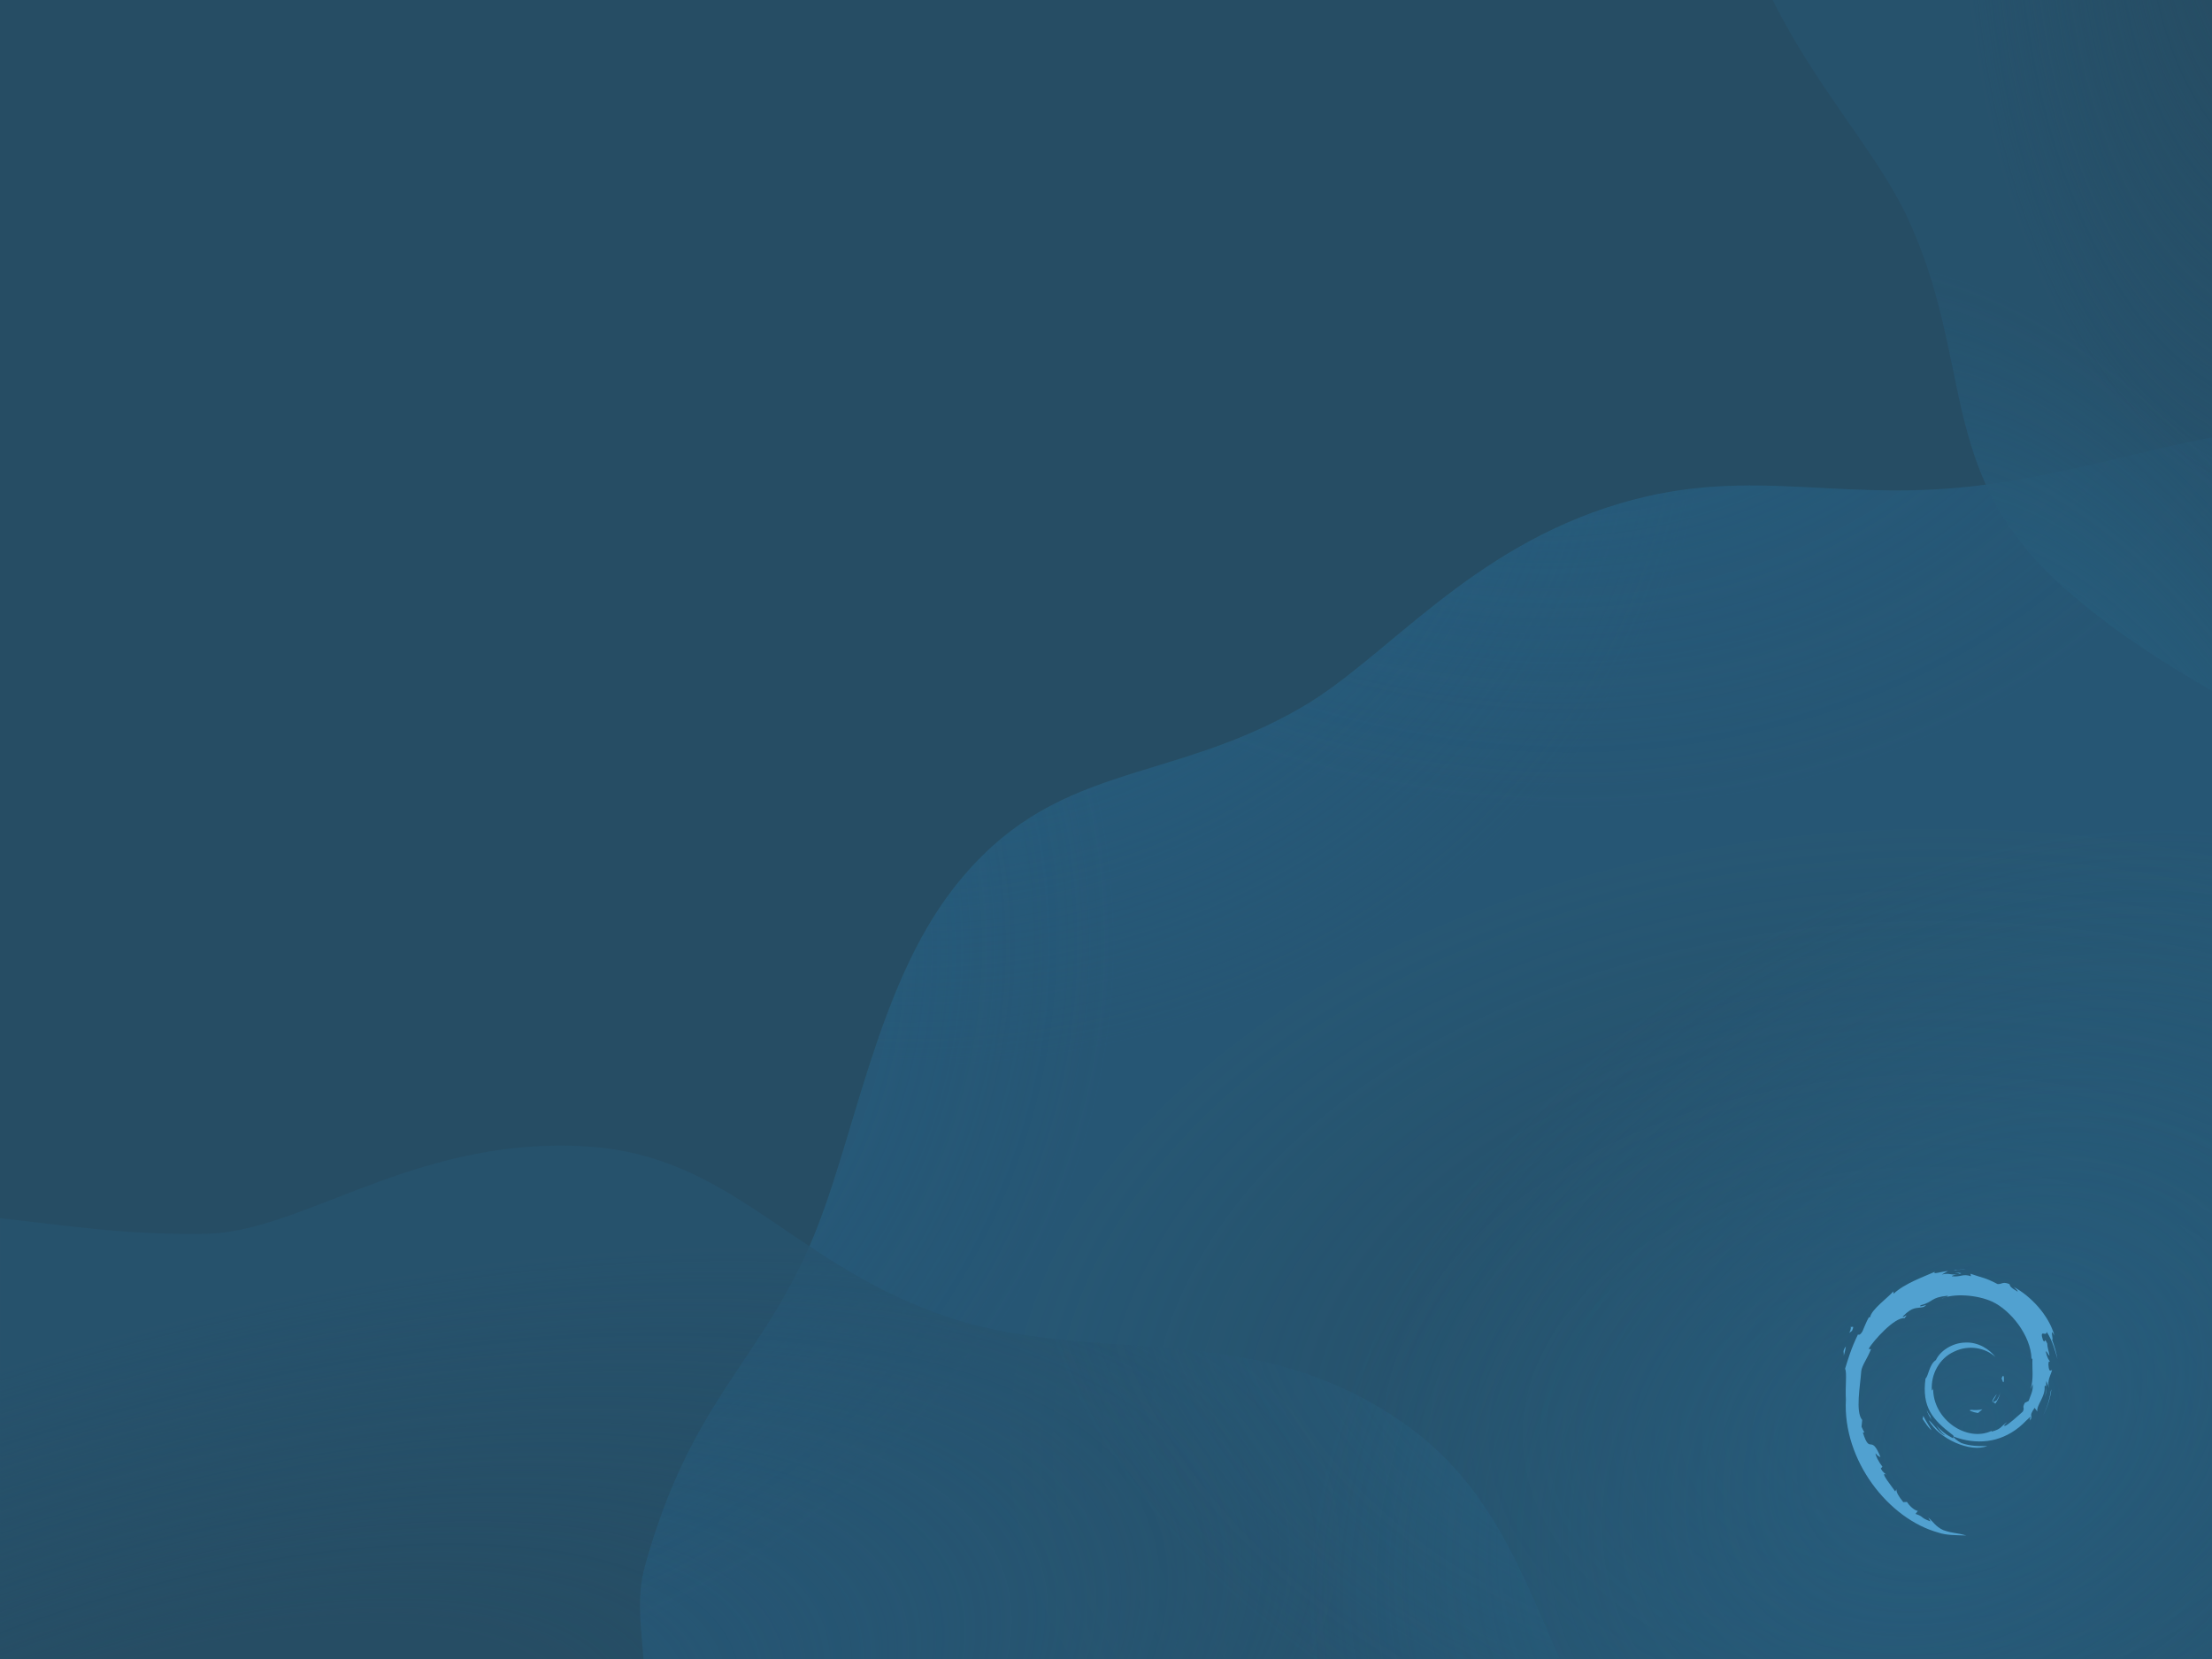
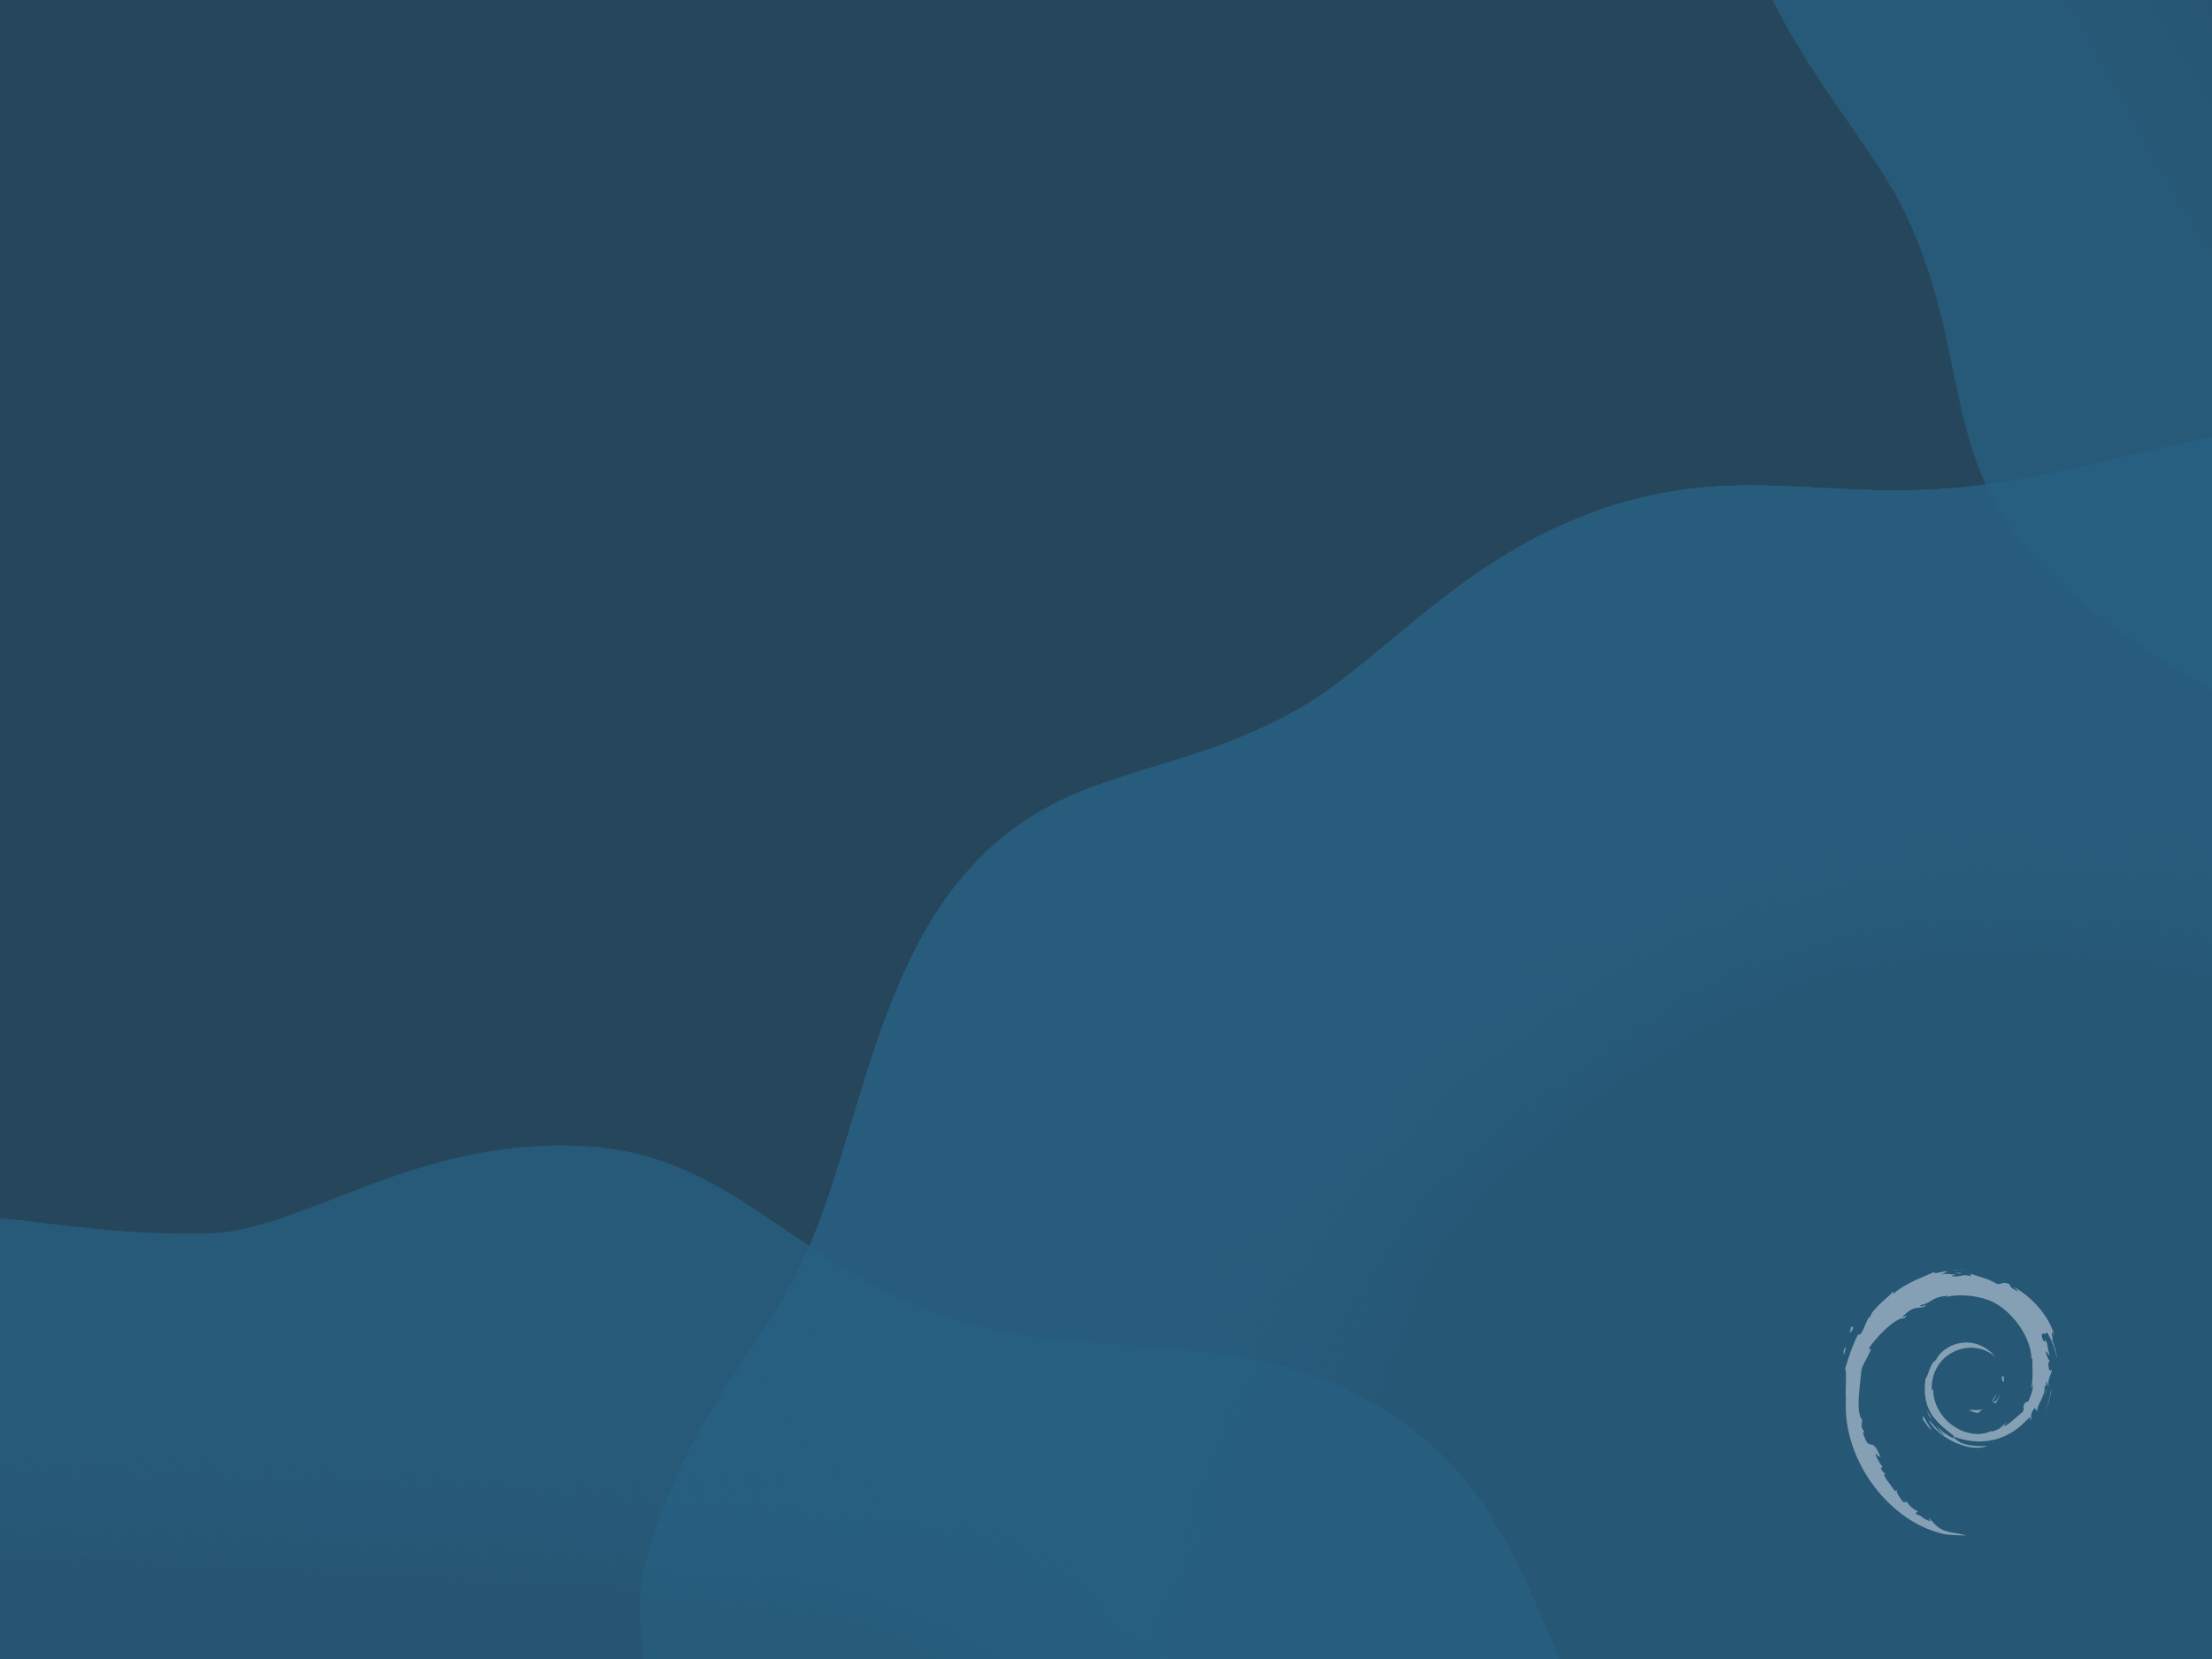
<svg xmlns="http://www.w3.org/2000/svg" xmlns:xlink="http://www.w3.org/1999/xlink" width="640" height="480" viewBox="0 0 169.333 127" version="1.1" id="svg5">
  <defs id="defs2">
+     <linearGradient id="linearGradient3665">
+       <stop style="stop-color:#276082;stop-opacity:1;" offset="0" id="stop3661" />
+       <stop style="stop-color:#276082;stop-opacity:0;" offset="1" id="stop3663" />
+     </linearGradient>
+     <linearGradient id="linearGradient3638">
+       <stop style="stop-color:#276082;stop-opacity:1;" offset="0" id="stop3634" />
+       <stop style="stop-color:#276082;stop-opacity:0;" offset="1" id="stop3636" />
+     </linearGradient>
+     <linearGradient id="linearGradient3502">
+       <stop style="stop-color:#276082;stop-opacity:1;" offset="0" id="stop3498" />
+       <stop style="stop-color:#276082;stop-opacity:0;" offset="1" id="stop3500" />
+     </linearGradient>
    <linearGradient id="linearGradient4069">
      <stop style="stop-color:#276082;stop-opacity:0;" offset="0" id="stop4067" />
      <stop style="stop-color:#276082;stop-opacity:1;" offset="1" id="stop4065" />
    </linearGradient>
    <linearGradient id="linearGradient4038">
      <stop style="stop-color:#276082;stop-opacity:1" offset="0" id="stop4036" />
      <stop style="stop-color:#276082;stop-opacity:0;" offset="1" id="stop4034" />
    </linearGradient>
    <linearGradient id="linearGradient4024">
      <stop style="stop-color:#276082;stop-opacity:0.809;" offset="0" id="stop4020" />
      <stop style="stop-color:#276082;stop-opacity:0;" offset="1" id="stop4022" />
    </linearGradient>
    <linearGradient id="linearGradient3997">
      <stop style="stop-color:#27678d;stop-opacity:0.909;" offset="0" id="stop3993" />
      <stop style="stop-color:#27678d;stop-opacity:0;" offset="1" id="stop3995" />
    </linearGradient>
    <linearGradient id="linearGradient3986">
      <stop style="stop-color:#27678d;stop-opacity:1;" offset="0" id="stop3982" />
      <stop style="stop-color:#27678d;stop-opacity:0;" offset="1" id="stop3984" />
    </linearGradient>
    <linearGradient id="linearGradient3922">
      <stop style="stop-color:#26536e;stop-opacity:0;" offset="0.297" id="stop3920" />
      <stop style="stop-color:#26536e;stop-opacity:1;" offset="1" id="stop3918" />
    </linearGradient>
    <linearGradient id="linearGradient3833">
      <stop style="stop-color:#26536e;stop-opacity:0;" offset="0.341" id="stop3831" />
      <stop style="stop-color:#26536e;stop-opacity:1;" offset="1" id="stop3829" />
    </linearGradient>
    <radialGradient xlink:href="#linearGradient3833" id="radialGradient3835" cx="12.924" cy="205.737" fx="12.924" fy="205.737" r="59.697" gradientTransform="matrix(1.491982,-0.4395181,0.1760151,0.5974986,-42.57125,22.48808)" gradientUnits="userSpaceOnUse" />
    <radialGradient xlink:href="#linearGradient3922" id="radialGradient3924" cx="187.837" cy="24.251" fx="187.837" fy="24.251" r="16.379" gradientTransform="matrix(-1.50713,0.01616118,-0.03079869,-2.872168,459.3594,58.54484)" gradientUnits="userSpaceOnUse" />
    <radialGradient xlink:href="#linearGradient3986" id="radialGradient3988" cx="149.192" cy="109.967" fx="149.192" fy="109.967" r="31.434" gradientTransform="matrix(1.70855,-0.3426547,0.238867,1.268638,-172.8705,67.67719)" gradientUnits="userSpaceOnUse" />
    <radialGradient xlink:href="#linearGradient3997" id="radialGradient3999" cx="160.11" cy="53.518" fx="160.11" fy="53.518" r="16.379" gradientTransform="matrix(1.512967,-0.7291776,1.436859,2.981332,-159.0294,27.3499)" gradientUnits="userSpaceOnUse" />
    <radialGradient xlink:href="#linearGradient4024" id="radialGradient4026" cx="136.031" cy="116.96" fx="136.031" fy="116.96" r="59.697" gradientTransform="matrix(-0.7252467,-0.3605373,0.2353165,-0.473356,195.4163,209.1282)" gradientUnits="userSpaceOnUse" />
    <radialGradient xlink:href="#linearGradient4038" id="radialGradient4042" gradientUnits="userSpaceOnUse" gradientTransform="matrix(-0.06529258,0.9024465,-1.040328,-0.07526835,-91.67376,-47.91152)" cx="3.323" cy="-59.43" fx="3.323" fy="-59.43" r="60.074" />
    <radialGradient xlink:href="#linearGradient4038" id="radialGradient4049" gradientUnits="userSpaceOnUse" gradientTransform="matrix(0.2818479,0.8597876,-0.9243653,0.3030171,-105.7363,-39.56954)" cx="60.556" cy="-19.183" fx="60.556" fy="-19.183" r="60.074" />
    <radialGradient xlink:href="#linearGradient4038" id="radialGradient4053" gradientUnits="userSpaceOnUse" gradientTransform="matrix(-0.244599,0.8711166,-1.043087,-0.2928863,-105.1539,-104.3289)" cx="9.887" cy="-118.575" fx="9.887" fy="-118.575" r="60.074" />
    <radialGradient xlink:href="#linearGradient4069" id="radialGradient4071" cx="48.762" cy="50.058" fx="48.762" fy="50.058" r="60.17" gradientTransform="matrix(-0.01781588,-0.7663482,1.164161,-0.02706414,-8.644569,80.39015)" gradientUnits="userSpaceOnUse" />
+     <linearGradient xlink:href="#linearGradient3502" id="linearGradient3504" x1="-14.506" y1="34.964" x2="10.73" y2="37.95" gradientUnits="userSpaceOnUse" />
+     <linearGradient xlink:href="#linearGradient3502" id="linearGradient3604" gradientUnits="userSpaceOnUse" x1="-0.55" y1="19.875" x2="16.754" y2="30.992" />
+     <linearGradient xlink:href="#linearGradient3502" id="linearGradient3608" gradientUnits="userSpaceOnUse" x1="33.422" y1="-5.367" x2="40.033" y2="12.369" />
+     <linearGradient xlink:href="#linearGradient3502" id="linearGradient3612" gradientUnits="userSpaceOnUse" x1="14.869" y1="4.031" x2="24.559" y2="18.616" />
+     <linearGradient xlink:href="#linearGradient3502" id="linearGradient3617" gradientUnits="userSpaceOnUse" x1="58.82" y1="-6.801" x2="57.962" y2="8.275" />
+     <linearGradient xlink:href="#linearGradient3502" id="linearGradient3621" gradientUnits="userSpaceOnUse" x1="70.914" y1="-7.964" x2="66.195" y2="8.89" />
+     <filter style="color-interpolation-filters:sRGB" id="filter3625" x="-0.003" y="-0.003" width="1.005" height="1.007">
+       <feGaussianBlur stdDeviation="0.13" id="feGaussianBlur3627" />
+     </filter>
+     <linearGradient xlink:href="#linearGradient3638" id="linearGradient3640" x1="39.555" y1="112.683" x2="38.341" y2="123.525" gradientUnits="userSpaceOnUse" />
+     <linearGradient xlink:href="#linearGradient3638" id="linearGradient3644" gradientUnits="userSpaceOnUse" x1="13.812" y1="111.111" x2="13.996" y2="123.04" />
+     <linearGradient xlink:href="#linearGradient3638" id="linearGradient3648" gradientUnits="userSpaceOnUse" x1="80.33" y1="116.645" x2="66.87" y2="127" />
+     <linearGradient xlink:href="#linearGradient3665" id="linearGradient3667" x1="162.454" y1="8.838" x2="172.823" y2="3.158" gradientUnits="userSpaceOnUse" />
  </defs>
-   <g id="layer1" style="fill:#264d64">
-     <rect style="fill:#264d64;fill-opacity:1;fill-rule:evenodd;stroke-width:0.265" id="rect252" width="169.333" height="127" x="0" y="-127" transform="scale(1,-1)" />
+   <g id="layer1" style="fill:#26475b">
+     <path id="rect252" style="fill-rule:evenodd;stroke-width:0.265;fill:#26475b" transform="scale(1,-1)" d="M 0,-127 H 169.333 V 0 H 0 Z" />
  </g>
-   <g id="g4060" style="display:inline">
-     <path id="path3519" style="opacity:0.515;fill:url(#radialGradient4071);fill-opacity:1;stroke-width:1.926" d="m 70.914,-34.339 c -4.961,0.907 -9.463,2.371 -16.044,3.429 -11.939,1.92 -18.792,-1.469 -29.232,1.612 -11.598,3.423 -17.913,11.847 -24.384,15.604 -10.469,6.079 -19.025,4.064 -26.66,13.845 -6.032,7.728 -7.651,19.7 -11.049,27.428 -3.985,9.062 -9.093,11.946 -12.585,24.44 -0.709,2.537 -0.249,4.984 -0.127,7.156 H 70.914 Z" transform="translate(98.41934,67.82564)" />
-     <path id="path4030" style="display:inline;opacity:1;fill:url(#radialGradient4042);fill-opacity:1;stroke-width:1.926" d="m 70.914,-34.339 c -4.961,0.907 -9.463,2.371 -16.044,3.429 -11.939,1.92 -18.792,-1.469 -29.232,1.612 -11.598,3.423 -17.913,11.847 -24.384,15.604 -10.469,6.079 -19.025,4.064 -26.66,13.845 -6.032,7.728 -7.651,19.7 -11.049,27.428 -3.985,9.062 -9.093,11.946 -12.585,24.44 -0.709,2.537 -0.249,4.984 -0.127,7.156 H 70.914 Z" transform="translate(98.41934,67.82564)" />
-     <path id="path4047" style="display:inline;opacity:0.803;fill:url(#radialGradient4049);fill-opacity:1;stroke-width:1.926" d="m 70.914,-34.339 c -4.961,0.907 -9.463,2.371 -16.044,3.429 -11.939,1.92 -18.792,-1.469 -29.232,1.612 -11.598,3.423 -17.913,11.847 -24.384,15.604 -10.469,6.079 -19.025,4.064 -26.66,13.845 -6.032,7.728 -7.651,19.7 -11.049,27.428 -3.985,9.062 -9.093,11.946 -12.585,24.44 -0.709,2.537 -0.249,4.984 -0.127,7.156 H 70.914 Z" transform="translate(98.41934,67.82564)" />
-     <path id="path4051" style="display:inline;opacity:0.803;fill:url(#radialGradient4053);fill-opacity:1;stroke-width:1.926" d="m 70.914,-34.339 c -4.961,0.907 -9.463,2.371 -16.044,3.429 -11.939,1.92 -18.792,-1.469 -29.232,1.612 -11.598,3.423 -17.913,11.847 -24.384,15.604 -10.469,6.079 -19.025,4.064 -26.66,13.845 -6.032,7.728 -7.651,19.7 -11.049,27.428 -3.985,9.062 -9.093,11.946 -12.585,24.44 -0.709,2.537 -0.249,4.984 -0.127,7.156 H 70.914 Z" transform="translate(98.41934,67.82564)" />
+   <g id="g4060" style="display:inline;opacity:0.836">
+     <path id="path3629" style="display:inline;opacity:1;fill:#265a78;fill-opacity:1;stroke-width:1.926" d="m 70.914,-34.339 c -4.961,0.907 -9.463,2.371 -16.044,3.429 -11.939,1.92 -18.792,-1.469 -29.232,1.612 -11.598,3.423 -17.913,11.847 -24.384,15.604 -10.469,6.079 -19.025,4.064 -26.66,13.845 -6.032,7.728 -7.651,19.7 -11.049,27.428 -3.985,9.062 -9.093,11.946 -12.585,24.44 -0.709,2.537 -0.249,4.984 -0.127,7.156 H 70.914 Z" transform="translate(98.41934,67.82564)" />
+     <path id="path3496" style="opacity:1;fill:url(#linearGradient3504);fill-opacity:1;stroke-width:1.926" d="m 70.914,-34.339 c -4.961,0.907 -9.463,2.371 -16.044,3.429 -11.939,1.92 -18.792,-1.469 -29.232,1.612 -11.598,3.423 -17.913,11.847 -24.384,15.604 -10.469,6.079 -19.025,4.064 -26.66,13.845 -6.032,7.728 -7.651,19.7 -11.049,27.428 -3.985,9.062 -9.093,11.946 -12.585,24.44 -0.709,2.537 -0.249,4.984 -0.127,7.156 H 70.914 Z" transform="translate(98.41934,67.82564)" />
+     <path id="path3553" style="opacity:1;fill:url(#linearGradient3604);fill-opacity:1;stroke-width:1.926" d="m 70.914,-34.339 c -4.961,0.907 -9.463,2.371 -16.044,3.429 -11.939,1.92 -18.792,-1.469 -29.232,1.612 -11.598,3.423 -17.913,11.847 -24.384,15.604 -10.469,6.079 -19.025,4.064 -26.66,13.845 -6.032,7.728 -7.651,19.7 -11.049,27.428 -3.985,9.062 -9.093,11.946 -12.585,24.44 -0.709,2.537 -0.249,4.984 -0.127,7.156 H 70.914 Z" transform="translate(98.41934,67.82564)" />
+     <path id="path3610" style="opacity:1;fill:url(#linearGradient3612);fill-opacity:1;stroke-width:1.926" d="m 70.914,-34.339 c -4.961,0.907 -9.463,2.371 -16.044,3.429 -11.939,1.92 -18.792,-1.469 -29.232,1.612 -11.598,3.423 -17.913,11.847 -24.384,15.604 -10.469,6.079 -19.025,4.064 -26.66,13.845 -6.032,7.728 -7.651,19.7 -11.049,27.428 -3.985,9.062 -9.093,11.946 -12.585,24.44 -0.709,2.537 -0.249,4.984 -0.127,7.156 H 70.914 Z" transform="translate(98.41934,67.82564)" />
+     <path id="path3606" style="display:inline;opacity:1;fill:url(#linearGradient3608);fill-opacity:1;stroke-width:1.926" d="m 70.914,-34.339 c -4.961,0.907 -9.463,2.371 -16.044,3.429 -11.939,1.92 -18.792,-1.469 -29.232,1.612 -11.598,3.423 -17.913,11.847 -24.384,15.604 -10.469,6.079 -19.025,4.064 -26.66,13.845 -6.032,7.728 -7.651,19.7 -11.049,27.428 -3.985,9.062 -9.093,11.946 -12.585,24.44 -0.709,2.537 -0.249,4.984 -0.127,7.156 H 70.914 Z" transform="translate(98.41934,67.82564)" />
+     <path id="path3615" style="display:inline;opacity:1;fill:url(#linearGradient3617);fill-opacity:1;stroke-width:1.926" d="m 70.914,-34.339 c -4.961,0.907 -9.463,2.371 -16.044,3.429 -11.939,1.92 -18.792,-1.469 -29.232,1.612 -11.598,3.423 -17.913,11.847 -24.384,15.604 -10.469,6.079 -19.025,4.064 -26.66,13.845 -6.032,7.728 -7.651,19.7 -11.049,27.428 -3.985,9.062 -9.093,11.946 -12.585,24.44 -0.709,2.537 -0.249,4.984 -0.127,7.156 H 70.914 Z" transform="translate(98.41934,67.82564)" />
+     <path id="path3619" style="display:inline;opacity:1;fill:url(#linearGradient3621);fill-opacity:1;stroke-width:1.926" d="m 70.914,-34.339 c -4.961,0.907 -9.463,2.371 -16.044,3.429 -11.939,1.92 -18.792,-1.469 -29.232,1.612 -11.598,3.423 -17.913,11.847 -24.384,15.604 -10.469,6.079 -19.025,4.064 -26.66,13.845 -6.032,7.728 -7.651,19.7 -11.049,27.428 -3.985,9.062 -9.093,11.946 -12.585,24.44 -0.709,2.537 -0.249,4.984 -0.127,7.156 H 70.914 Z" transform="translate(98.41934,67.82564)" />
+     <path id="path3623" style="display:inline;opacity:1;fill:#276082;fill-opacity:0.002;stroke-width:1.926;filter:url(#filter3625)" d="m 70.914,-34.339 c -4.961,0.907 -9.463,2.371 -16.044,3.429 -11.939,1.92 -18.792,-1.469 -29.232,1.612 -11.598,3.423 -17.913,11.847 -24.384,15.604 -10.469,6.079 -19.025,4.064 -26.66,13.845 -6.032,7.728 -7.651,19.7 -11.049,27.428 -3.985,9.062 -9.093,11.946 -12.585,24.44 -0.709,2.537 -0.249,4.984 -0.127,7.156 H 70.914 Z" transform="translate(98.41934,67.82564)" />
  </g>
-   <g id="g4077">
-     <path id="path3574" style="opacity:0.803;fill:url(#radialGradient3835);fill-opacity:1;stroke-width:1.926" d="M 42.642,87.701 C 30.799,87.784 22.789,94.326 15.775,94.447 9.475,94.557 4.731,93.76 0,93.257 V 127 h 119.394 c -3.057,-7.057 -5.438,-13.438 -11.831,-17.97 C 95.558,100.517 83.563,104.849 71.765,100.552 60.402,96.414 55.923,88.509 45.063,87.774 c -0.824,-0.056 -1.631,-0.079 -2.421,-0.073 z" />
-     <path id="path4007" style="opacity:0.643;fill:url(#radialGradient4026);fill-opacity:1;stroke-width:1.926" d="M 42.642,87.701 C 30.799,87.784 22.789,94.326 15.775,94.447 9.475,94.557 4.731,93.76 0,93.257 V 127 h 119.394 c -3.057,-7.057 -5.438,-13.438 -11.831,-17.97 C 95.558,100.517 83.563,104.849 71.765,100.552 60.402,96.414 55.923,88.509 45.063,87.774 c -0.824,-0.056 -1.631,-0.079 -2.421,-0.073 z" />
+   <g id="g4077" style="opacity:0.739">
+     <path id="path3650" style="display:inline;opacity:1;fill:#265a78;fill-opacity:1;stroke-width:1.926" d="M 42.642,87.701 C 30.799,87.784 22.789,94.326 15.775,94.447 9.475,94.557 4.731,93.76 0,93.257 V 127 h 119.394 c -3.057,-7.057 -5.438,-13.438 -11.831,-17.97 C 95.558,100.517 83.563,104.849 71.765,100.552 60.402,96.414 55.923,88.509 45.063,87.774 c -0.824,-0.056 -1.631,-0.079 -2.421,-0.073 z" />
+     <path id="path3632" style="display:inline;opacity:1;fill:url(#linearGradient3640);fill-opacity:1;stroke-width:1.926" d="M 42.642,87.701 C 30.799,87.784 22.789,94.326 15.775,94.447 9.475,94.557 4.731,93.76 0,93.257 V 127 h 119.394 c -3.057,-7.057 -5.438,-13.438 -11.831,-17.97 C 95.558,100.517 83.563,104.849 71.765,100.552 60.402,96.414 55.923,88.509 45.063,87.774 c -0.824,-0.056 -1.631,-0.079 -2.421,-0.073 z" />
+     <path id="path3642" style="display:inline;opacity:1;fill:url(#linearGradient3644);fill-opacity:1;stroke-width:1.926" d="M 42.642,87.701 C 30.799,87.784 22.789,94.326 15.775,94.447 9.475,94.557 4.731,93.76 0,93.257 V 127 h 119.394 c -3.057,-7.057 -5.438,-13.438 -11.831,-17.97 C 95.558,100.517 83.563,104.849 71.765,100.552 60.402,96.414 55.923,88.509 45.063,87.774 c -0.824,-0.056 -1.631,-0.079 -2.421,-0.073 z" />
+     <path id="path3646" style="display:inline;opacity:1;fill:url(#linearGradient3648);fill-opacity:1;stroke-width:1.926" d="M 42.642,87.701 C 30.799,87.784 22.789,94.326 15.775,94.447 9.475,94.557 4.731,93.76 0,93.257 V 127 h 119.394 c -3.057,-7.057 -5.438,-13.438 -11.831,-17.97 C 95.558,100.517 83.563,104.849 71.765,100.552 60.402,96.414 55.923,88.509 45.063,87.774 c -0.824,-0.056 -1.631,-0.079 -2.421,-0.073 z" />
  </g>
-   <g id="g4081" transform="matrix(1.026649,0,0,1,-4.512531,0)">
-     <path id="path3576" style="opacity:0.803;fill:url(#radialGradient3924);fill-opacity:1;stroke-width:1.926" d="m 136.575,0 c 3.265,6.749 7.816,11.753 10.02,16.593 5.017,11.018 2.169,19.332 11.15,27.894 3.378,3.221 7.453,5.963 11.588,8.405 V 0 Z" />
-     <path id="path3991" style="opacity:0.803;fill:url(#radialGradient3999);fill-opacity:1;stroke-width:1.926" d="m 136.575,0 c 3.265,6.749 7.816,11.753 10.02,16.593 5.017,11.018 2.169,19.332 11.15,27.894 3.378,3.221 7.453,5.963 11.588,8.405 V 0 Z" />
+   <g id="g4081" transform="matrix(1.026649,0,0,1,-4.512531,0)" style="opacity:0.735">
+     <path id="path3669" style="display:inline;opacity:1;fill:#265a78;fill-opacity:1;stroke-width:1.926" d="m 136.575,0 c 3.265,6.749 7.816,11.753 10.02,16.593 5.017,11.018 2.169,19.332 11.15,27.894 3.378,3.221 7.453,5.963 11.588,8.405 V 0 Z" />
+     <path id="path3659" style="display:inline;opacity:1;fill:url(#linearGradient3667);fill-opacity:1;stroke-width:1.926" d="m 136.575,0 c 3.265,6.749 7.816,11.753 10.02,16.593 5.017,11.018 2.169,19.332 11.15,27.894 3.378,3.221 7.453,5.963 11.588,8.405 V 0 Z" />
  </g>
-   <path id="path3980" style="display:inline;opacity:0.625;fill:url(#radialGradient3988);fill-opacity:1;stroke-width:2.594" d="m 134.434,117.729 c -7.299,-2.889 -34.128,-9.97 -42.033,-7.723 -14.384,4.088 -36.721,20.481 -44.131,42.181 v 0 l 71.944,27.158 20.228,-59.347 c -1.863,-1.003 -3.973,-1.461 -6.008,-2.268 z" transform="matrix(0.9337777,-0.3578535,0.3182669,0.9480011,0,0)" />
-   <g id="g880001" style="display:inline;fill:#51a1d0;fill-opacity:1" transform="matrix(0.1879952,0,0,0.1879952,141.1428,97.15621)">
-     <path fill="#51a1d0" d="m 51.986,57.297 c -1.797,0.025 0.34,0.926 2.686,1.287 0.648,-0.506 1.236,-1.018 1.76,-1.516 -1.461,0.358 -2.948,0.366 -4.446,0.229" id="path879977" style="fill:#51a1d0;fill-opacity:1" />
-     <path fill="#51a1d0" d="m 61.631,54.893 c 1.07,-1.477 1.85,-3.094 2.125,-4.766 -0.24,1.192 -0.887,2.221 -1.496,3.307 -3.359,2.115 -0.316,-1.256 -0.002,-2.537 -3.612,4.546 -0.496,2.726 -0.627,3.996" id="path879979" style="fill:#51a1d0;fill-opacity:1" />
-     <path fill="#51a1d0" d="m 65.191,45.629 c 0.217,-3.236 -0.637,-2.213 -0.924,-0.978 0.335,0.174 0.6,2.281 0.924,0.978" id="path879981" style="fill:#51a1d0;fill-opacity:1" />
-     <path fill="#51a1d0" d="m 45.172,1.399 c 0.959,0.172 2.072,0.304 1.916,0.533 1.049,-0.23 1.287,-0.442 -1.916,-0.533" id="path879983" style="fill:#51a1d0;fill-opacity:1" />
-     <path fill="#51a1d0" d="M 47.088,1.932 46.41,2.072 47.041,2.016 47.088,1.932" id="path879985" style="fill:#51a1d0;fill-opacity:1" />
-     <path fill="#51a1d0" d="m 76.992,46.856 c 0.107,2.906 -0.85,4.316 -1.713,6.812 l -1.553,0.776 c -1.271,2.468 0.123,1.567 -0.787,3.53 -1.984,1.764 -6.021,5.52 -7.313,5.863 -0.943,-0.021 0.639,-1.113 0.846,-1.541 -2.656,1.824 -2.131,2.738 -6.193,3.846 L 60.16,65.878 C 50.142,70.591 36.226,61.251 36.409,48.507 c -0.107,0.809 -0.304,0.607 -0.526,0.934 -0.517,-6.557 3.028,-13.143 9.007,-15.832 5.848,-2.895 12.704,-1.707 16.893,2.197 -2.301,-3.014 -6.881,-6.209 -12.309,-5.91 -5.317,0.084 -10.291,3.463 -11.951,7.131 -2.724,1.715 -3.04,6.611 -4.227,7.507 -1.597,11.737 3.004,16.808 10.787,22.773 1.225,0.826 0.345,0.951 0.511,1.58 -2.586,-1.211 -4.954,-3.039 -6.901,-5.277 1.033,1.512 2.148,2.982 3.589,4.137 -2.438,-0.826 -5.695,-5.908 -6.646,-6.115 4.203,7.525 17.052,13.197 23.78,10.383 -3.113,0.115 -7.068,0.064 -10.566,-1.229 -1.469,-0.756 -3.467,-2.322 -3.11,-2.615 9.182,3.43 18.667,2.598 26.612,-3.771 2.021,-1.574 4.229,-4.252 4.867,-4.289 -0.961,1.445 0.164,0.695 -0.574,1.971 2.014,-3.248 -0.875,-1.322 2.082,-5.609 l 1.092,1.504 c -0.406,-2.696 3.348,-5.97 2.967,-10.234 0.861,-1.304 0.961,1.403 0.047,4.403 1.268,-3.328 0.334,-3.863 0.66,-6.609 0.352,0.923 0.814,1.904 1.051,2.878 -0.826,-3.216 0.848,-5.416 1.262,-7.285 -0.408,-0.181 -1.275,1.422 -1.473,-2.377 0.029,-1.65 0.459,-0.865 0.625,-1.271 -0.324,-0.186 -1.174,-1.451 -1.691,-3.877 0.375,-0.57 1.002,1.478 1.512,1.562 -0.328,-1.929 -0.893,-3.4 -0.916,-4.88 -1.49,-3.114 -0.527,0.415 -1.736,-1.337 -1.586,-4.947 1.316,-1.148 1.512,-3.396 2.404,3.483 3.775,8.881 4.404,11.117 -0.48,-2.726 -1.256,-5.367 -2.203,-7.922 0.73,0.307 -1.176,-5.609 0.949,-1.691 C 83.519,18.706 76.074,10.902 69.225,7.24 70.063,8.007 71.121,8.97 70.741,9.121 67.335,7.093 67.934,6.935 67.446,6.078 64.671,4.949 64.489,6.169 62.651,6.08 57.421,3.306 56.413,3.601 51.6,1.863 l 0.219,1.023 c -3.465,-1.154 -4.037,0.438 -7.782,0.004 -0.228,-0.178 1.2,-0.644 2.375,-0.815 -3.35,0.442 -3.193,-0.66 -6.471,0.122 0.808,-0.567 1.662,-0.942 2.524,-1.424 -2.732,0.166 -6.522,1.59 -5.352,0.295 -4.456,1.988 -12.37,4.779 -16.811,8.943 l -0.14,-0.933 c -2.035,2.443 -8.874,7.296 -9.419,10.46 l -0.544,0.127 c -1.059,1.793 -1.744,3.825 -2.584,5.67 -1.385,2.36 -2.03,0.908 -1.833,1.278 -2.724,5.523 -4.077,10.164 -5.246,13.97 0.833,1.245 0.02,7.495 0.335,12.497 -1.368,24.704 17.338,48.69 37.785,54.228 2.997,1.072 7.454,1.031 11.245,1.141 -4.473,-1.279 -5.051,-0.678 -9.408,-2.197 -3.143,-1.48 -3.832,-3.17 -6.058,-5.102 l 0.881,1.557 c -4.366,-1.545 -2.539,-1.912 -6.091,-3.037 l 0.941,-1.229 C 28.751,98.334 26.418,96.056 25.78,94.795 l -1.548,0.061 c -1.86,-2.295 -2.851,-3.949 -2.779,-5.23 l -0.5,0.891 c -0.567,-0.973 -6.843,-8.607 -3.587,-6.83 -0.605,-0.553 -1.409,-0.9 -2.281,-2.484 l 0.663,-0.758 c -1.567,-2.016 -2.884,-4.6 -2.784,-5.461 0.836,1.129 1.416,1.34 1.99,1.533 -3.957,-9.818 -4.179,-0.541 -7.176,-9.994 L 8.412,66.472 C 7.926,65.74 7.631,64.945 7.24,64.165 l 0.276,-2.75 C 4.667,58.121 6.719,47.409 7.13,41.534 7.415,39.145 9.508,36.602 11.1,32.614 l -0.97,-0.167 c 1.854,-3.234 10.586,-12.988 14.63,-12.486 1.959,-2.461 -0.389,-0.009 -0.772,-0.629 4.303,-4.453 5.656,-3.146 8.56,-3.947 3.132,-1.859 -2.688,0.725 -1.203,-0.709 5.414,-1.383 3.837,-3.144 10.9,-3.846 0.745,0.424 -1.729,0.655 -2.35,1.205 4.511,-2.207 14.275,-1.705 20.617,1.225 7.359,3.439 15.627,13.605 15.953,23.17 l 0.371,0.1 c -0.188,3.802 0.582,8.199 -0.752,12.238 l 0.908,-1.912" id="path879987" style="fill:#51a1d0;fill-opacity:1" />
-     <path fill="#51a1d0" d="m 32.372,59.764 -0.252,1.26 c 1.181,1.604 2.118,3.342 3.626,4.596 -1.085,-2.118 -1.891,-2.993 -3.374,-5.856" id="path879989" style="fill:#51a1d0;fill-opacity:1" />
-     <path fill="#51a1d0" d="m 35.164,59.654 c -0.625,-0.691 -0.995,-1.523 -1.409,-2.352 0.396,1.457 1.207,2.709 1.962,3.982 l -0.553,-1.63" id="path879991" style="fill:#51a1d0;fill-opacity:1" />
-     <path fill="#51a1d0" d="m 84.568,48.916 -0.264,0.662 c -0.484,3.438 -1.529,6.84 -3.131,9.994 1.77,-3.328 2.915,-6.968 3.395,-10.656" id="path879993" style="fill:#51a1d0;fill-opacity:1" />
-     <path fill="#51a1d0" d="M 45.527,0.537 C 46.742,0.092 48.514,0.293 49.803,0 48.123,0.141 46.451,0.225 44.8,0.438 l 0.727,0.099" id="path879995" style="fill:#51a1d0;fill-opacity:1" />
-     <path fill="#51a1d0" d="m 2.872,23.219 c 0.28,2.592 -1.95,3.598 0.494,1.889 1.31,-2.951 -0.512,-0.815 -0.494,-1.889" id="path879997" style="fill:#51a1d0;fill-opacity:1" />
-     <path fill="#51a1d0" d="M 0,35.215 C 0.563,33.487 0.665,32.449 0.88,31.449 -0.676,33.438 0.164,33.862 0,35.215" id="path879999" style="fill:#51a1d0;fill-opacity:1" />
+   <g id="layer2">
+     <g id="g880001" style="display:inline;fill:#85a0b4;fill-opacity:1" transform="matrix(0.1879952,0,0,0.1879952,141.1428,97.15621)">
+       <path fill="#85a0b4" d="m 51.986,57.297 c -1.797,0.025 0.34,0.926 2.686,1.287 0.648,-0.506 1.236,-1.018 1.76,-1.516 -1.461,0.358 -2.948,0.366 -4.446,0.229" id="path879977" style="fill:#85a0b4;fill-opacity:1" />
+       <path fill="#85a0b4" d="m 61.631,54.893 c 1.07,-1.477 1.85,-3.094 2.125,-4.766 -0.24,1.192 -0.887,2.221 -1.496,3.307 -3.359,2.115 -0.316,-1.256 -0.002,-2.537 -3.612,4.546 -0.496,2.726 -0.627,3.996" id="path879979" style="fill:#85a0b4;fill-opacity:1" />
+       <path fill="#85a0b4" d="m 65.191,45.629 c 0.217,-3.236 -0.637,-2.213 -0.924,-0.978 0.335,0.174 0.6,2.281 0.924,0.978" id="path879981" style="fill:#85a0b4;fill-opacity:1" />
+       <path fill="#85a0b4" d="m 45.172,1.399 c 0.959,0.172 2.072,0.304 1.916,0.533 1.049,-0.23 1.287,-0.442 -1.916,-0.533" id="path879983" style="fill:#85a0b4;fill-opacity:1" />
+       <path fill="#85a0b4" d="M 47.088,1.932 46.41,2.072 47.041,2.016 47.088,1.932" id="path879985" style="fill:#85a0b4;fill-opacity:1" />
+       <path fill="#85a0b4" d="m 76.992,46.856 c 0.107,2.906 -0.85,4.316 -1.713,6.812 l -1.553,0.776 c -1.271,2.468 0.123,1.567 -0.787,3.53 -1.984,1.764 -6.021,5.52 -7.313,5.863 -0.943,-0.021 0.639,-1.113 0.846,-1.541 -2.656,1.824 -2.131,2.738 -6.193,3.846 L 60.16,65.878 C 50.142,70.591 36.226,61.251 36.409,48.507 c -0.107,0.809 -0.304,0.607 -0.526,0.934 -0.517,-6.557 3.028,-13.143 9.007,-15.832 5.848,-2.895 12.704,-1.707 16.893,2.197 -2.301,-3.014 -6.881,-6.209 -12.309,-5.91 -5.317,0.084 -10.291,3.463 -11.951,7.131 -2.724,1.715 -3.04,6.611 -4.227,7.507 -1.597,11.737 3.004,16.808 10.787,22.773 1.225,0.826 0.345,0.951 0.511,1.58 -2.586,-1.211 -4.954,-3.039 -6.901,-5.277 1.033,1.512 2.148,2.982 3.589,4.137 -2.438,-0.826 -5.695,-5.908 -6.646,-6.115 4.203,7.525 17.052,13.197 23.78,10.383 -3.113,0.115 -7.068,0.064 -10.566,-1.229 -1.469,-0.756 -3.467,-2.322 -3.11,-2.615 9.182,3.43 18.667,2.598 26.612,-3.771 2.021,-1.574 4.229,-4.252 4.867,-4.289 -0.961,1.445 0.164,0.695 -0.574,1.971 2.014,-3.248 -0.875,-1.322 2.082,-5.609 l 1.092,1.504 c -0.406,-2.696 3.348,-5.97 2.967,-10.234 0.861,-1.304 0.961,1.403 0.047,4.403 1.268,-3.328 0.334,-3.863 0.66,-6.609 0.352,0.923 0.814,1.904 1.051,2.878 -0.826,-3.216 0.848,-5.416 1.262,-7.285 -0.408,-0.181 -1.275,1.422 -1.473,-2.377 0.029,-1.65 0.459,-0.865 0.625,-1.271 -0.324,-0.186 -1.174,-1.451 -1.691,-3.877 0.375,-0.57 1.002,1.478 1.512,1.562 -0.328,-1.929 -0.893,-3.4 -0.916,-4.88 -1.49,-3.114 -0.527,0.415 -1.736,-1.337 -1.586,-4.947 1.316,-1.148 1.512,-3.396 2.404,3.483 3.775,8.881 4.404,11.117 -0.48,-2.726 -1.256,-5.367 -2.203,-7.922 0.73,0.307 -1.176,-5.609 0.949,-1.691 C 83.519,18.706 76.074,10.902 69.225,7.24 70.063,8.007 71.121,8.97 70.741,9.121 67.335,7.093 67.934,6.935 67.446,6.078 64.671,4.949 64.489,6.169 62.651,6.08 57.421,3.306 56.413,3.601 51.6,1.863 l 0.219,1.023 c -3.465,-1.154 -4.037,0.438 -7.782,0.004 -0.228,-0.178 1.2,-0.644 2.375,-0.815 -3.35,0.442 -3.193,-0.66 -6.471,0.122 0.808,-0.567 1.662,-0.942 2.524,-1.424 -2.732,0.166 -6.522,1.59 -5.352,0.295 -4.456,1.988 -12.37,4.779 -16.811,8.943 l -0.14,-0.933 c -2.035,2.443 -8.874,7.296 -9.419,10.46 l -0.544,0.127 c -1.059,1.793 -1.744,3.825 -2.584,5.67 -1.385,2.36 -2.03,0.908 -1.833,1.278 -2.724,5.523 -4.077,10.164 -5.246,13.97 0.833,1.245 0.02,7.495 0.335,12.497 -1.368,24.704 17.338,48.69 37.785,54.228 2.997,1.072 7.454,1.031 11.245,1.141 -4.473,-1.279 -5.051,-0.678 -9.408,-2.197 -3.143,-1.48 -3.832,-3.17 -6.058,-5.102 l 0.881,1.557 c -4.366,-1.545 -2.539,-1.912 -6.091,-3.037 l 0.941,-1.229 C 28.751,98.334 26.418,96.056 25.78,94.795 l -1.548,0.061 c -1.86,-2.295 -2.851,-3.949 -2.779,-5.23 l -0.5,0.891 c -0.567,-0.973 -6.843,-8.607 -3.587,-6.83 -0.605,-0.553 -1.409,-0.9 -2.281,-2.484 l 0.663,-0.758 c -1.567,-2.016 -2.884,-4.6 -2.784,-5.461 0.836,1.129 1.416,1.34 1.99,1.533 -3.957,-9.818 -4.179,-0.541 -7.176,-9.994 L 8.412,66.472 C 7.926,65.74 7.631,64.945 7.24,64.165 l 0.276,-2.75 C 4.667,58.121 6.719,47.409 7.13,41.534 7.415,39.145 9.508,36.602 11.1,32.614 l -0.97,-0.167 c 1.854,-3.234 10.586,-12.988 14.63,-12.486 1.959,-2.461 -0.389,-0.009 -0.772,-0.629 4.303,-4.453 5.656,-3.146 8.56,-3.947 3.132,-1.859 -2.688,0.725 -1.203,-0.709 5.414,-1.383 3.837,-3.144 10.9,-3.846 0.745,0.424 -1.729,0.655 -2.35,1.205 4.511,-2.207 14.275,-1.705 20.617,1.225 7.359,3.439 15.627,13.605 15.953,23.17 l 0.371,0.1 c -0.188,3.802 0.582,8.199 -0.752,12.238 l 0.908,-1.912" id="path879987" style="fill:#85a0b4;fill-opacity:1" />
+       <path fill="#85a0b4" d="m 32.372,59.764 -0.252,1.26 c 1.181,1.604 2.118,3.342 3.626,4.596 -1.085,-2.118 -1.891,-2.993 -3.374,-5.856" id="path879989" style="fill:#85a0b4;fill-opacity:1" />
+       <path fill="#85a0b4" d="m 35.164,59.654 c -0.625,-0.691 -0.995,-1.523 -1.409,-2.352 0.396,1.457 1.207,2.709 1.962,3.982 l -0.553,-1.63" id="path879991" style="fill:#85a0b4;fill-opacity:1" />
+       <path fill="#85a0b4" d="m 84.568,48.916 -0.264,0.662 c -0.484,3.438 -1.529,6.84 -3.131,9.994 1.77,-3.328 2.915,-6.968 3.395,-10.656" id="path879993" style="fill:#85a0b4;fill-opacity:1" />
+       <path fill="#85a0b4" d="M 45.527,0.537 C 46.742,0.092 48.514,0.293 49.803,0 48.123,0.141 46.451,0.225 44.8,0.438 l 0.727,0.099" id="path879995" style="fill:#85a0b4;fill-opacity:1" />
+       <path fill="#85a0b4" d="m 2.872,23.219 c 0.28,2.592 -1.95,3.598 0.494,1.889 1.31,-2.951 -0.512,-0.815 -0.494,-1.889" id="path879997" style="fill:#85a0b4;fill-opacity:1" />
+       <path fill="#85a0b4" d="M 0,35.215 C 0.563,33.487 0.665,32.449 0.88,31.449 -0.676,33.438 0.164,33.862 0,35.215" id="path879999" style="fill:#85a0b4;fill-opacity:1" />
+     </g>
  </g>
</svg>
